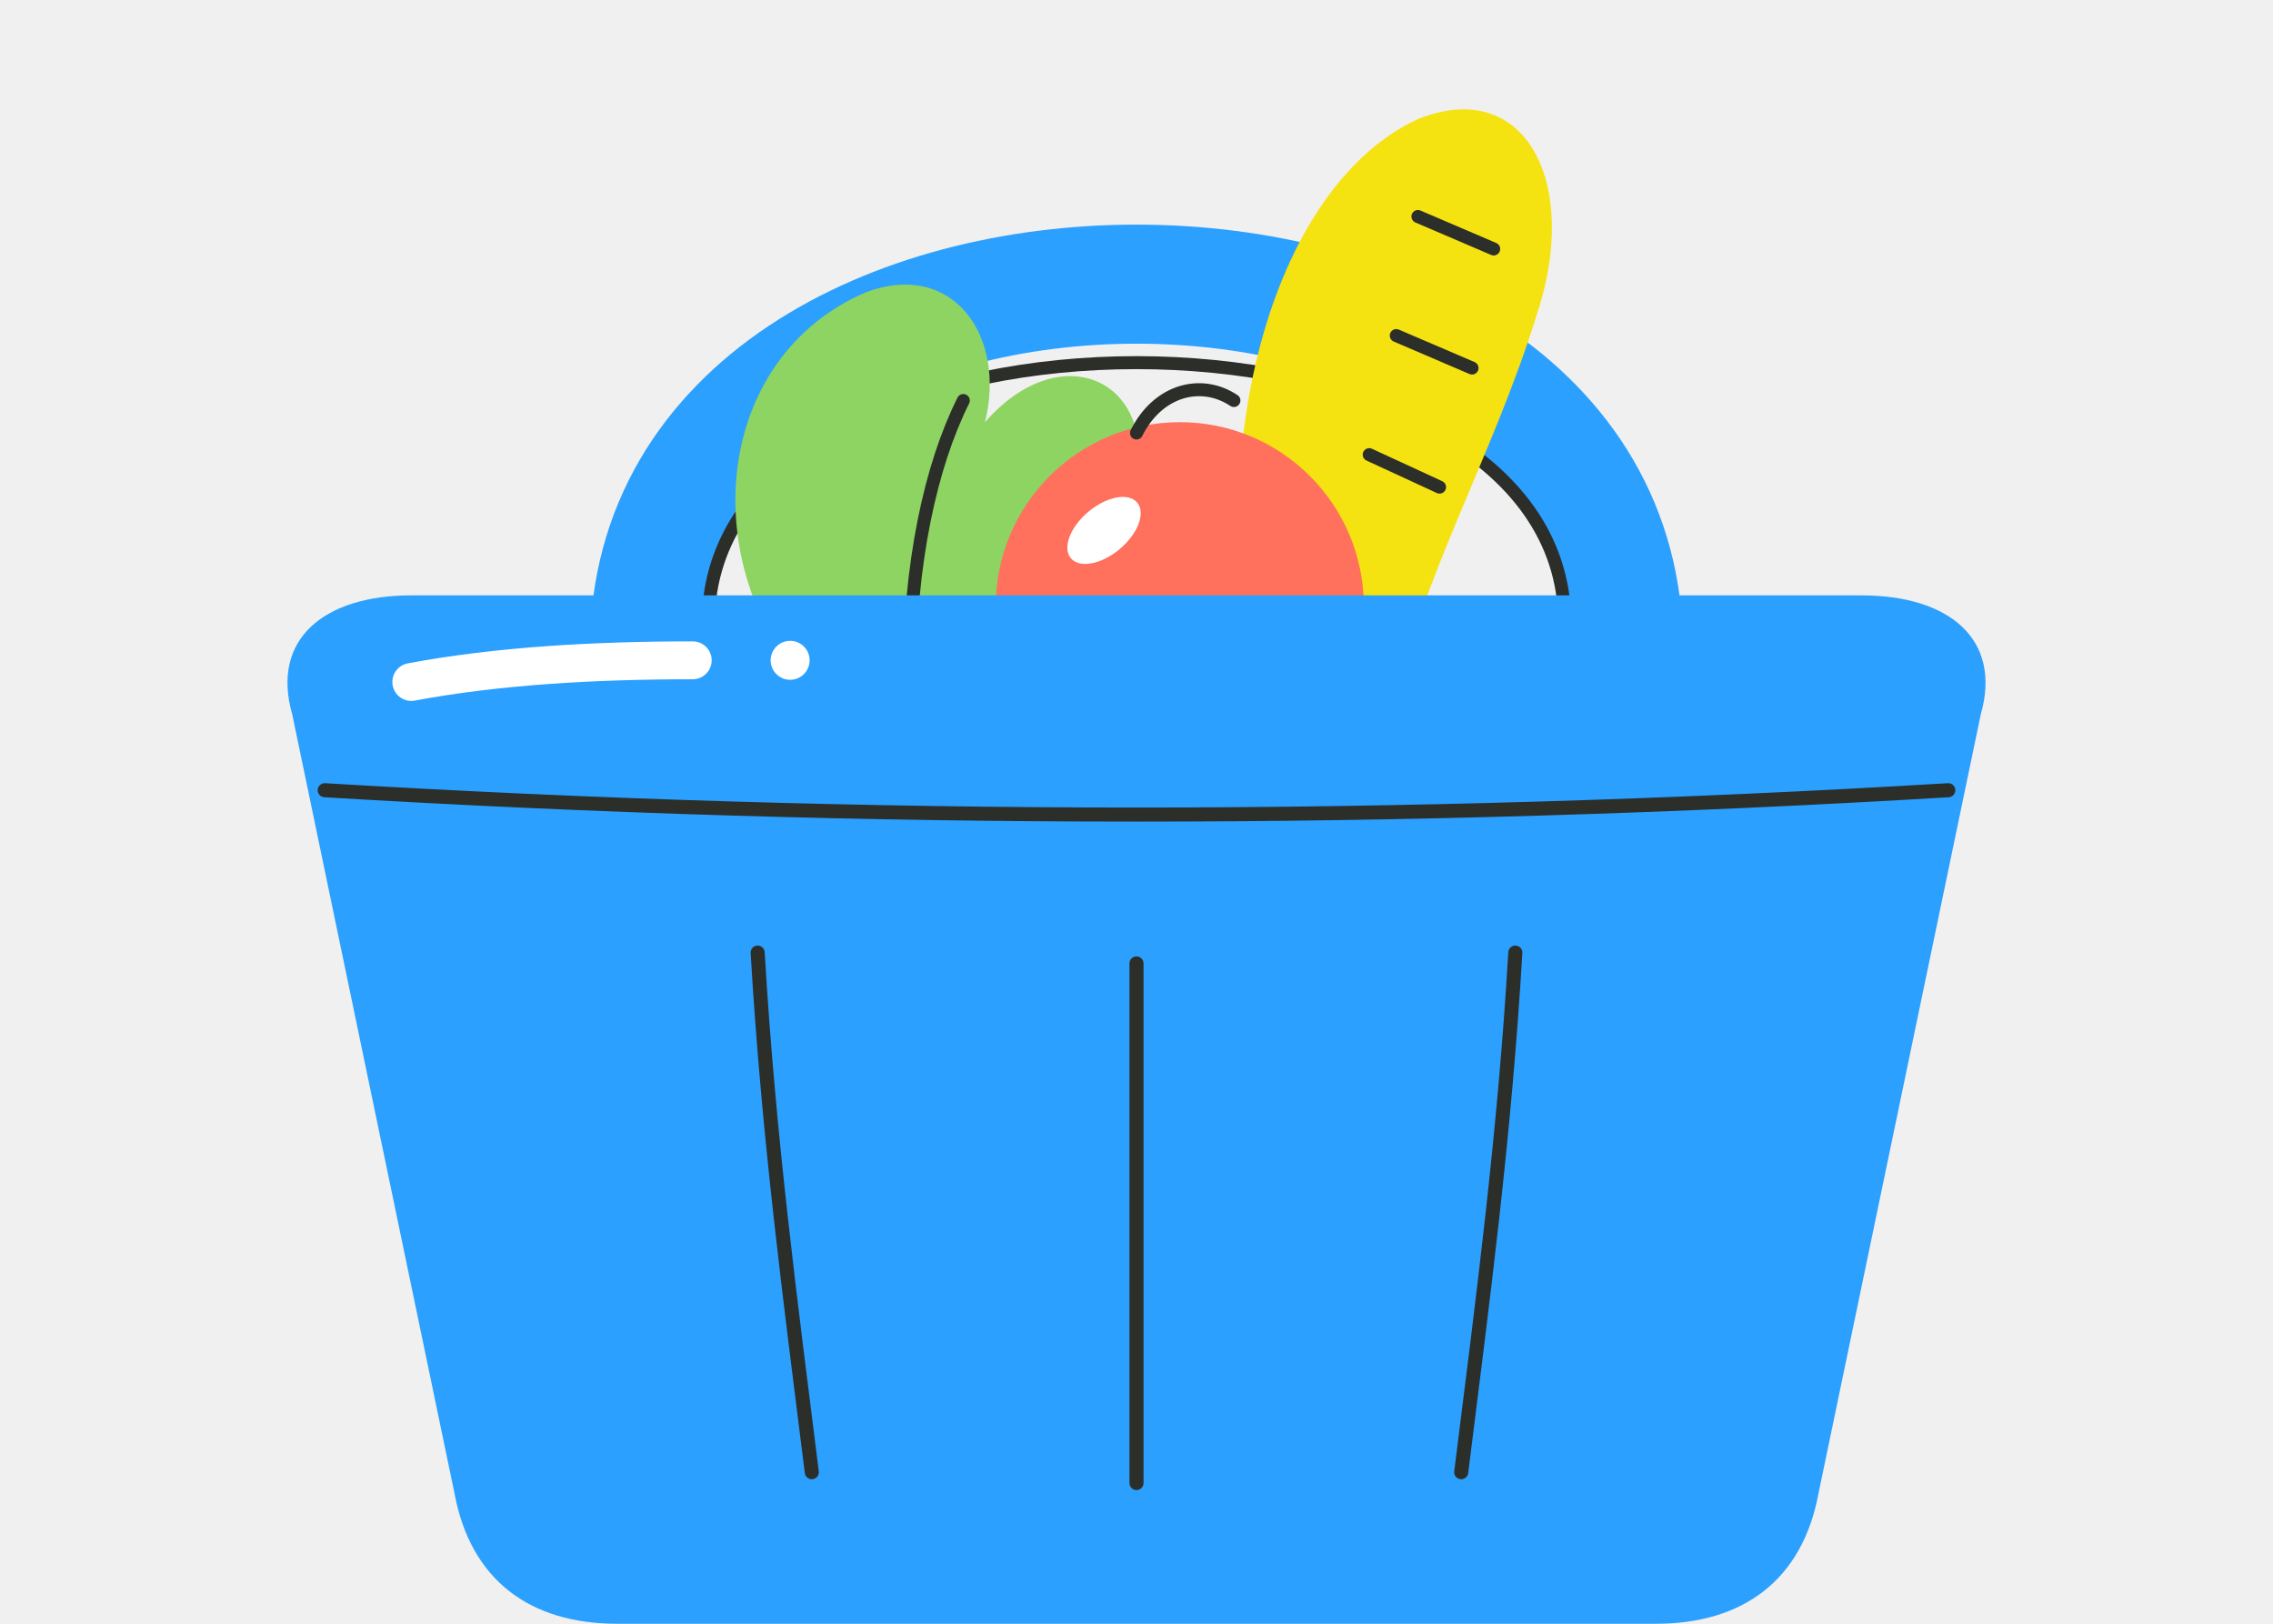
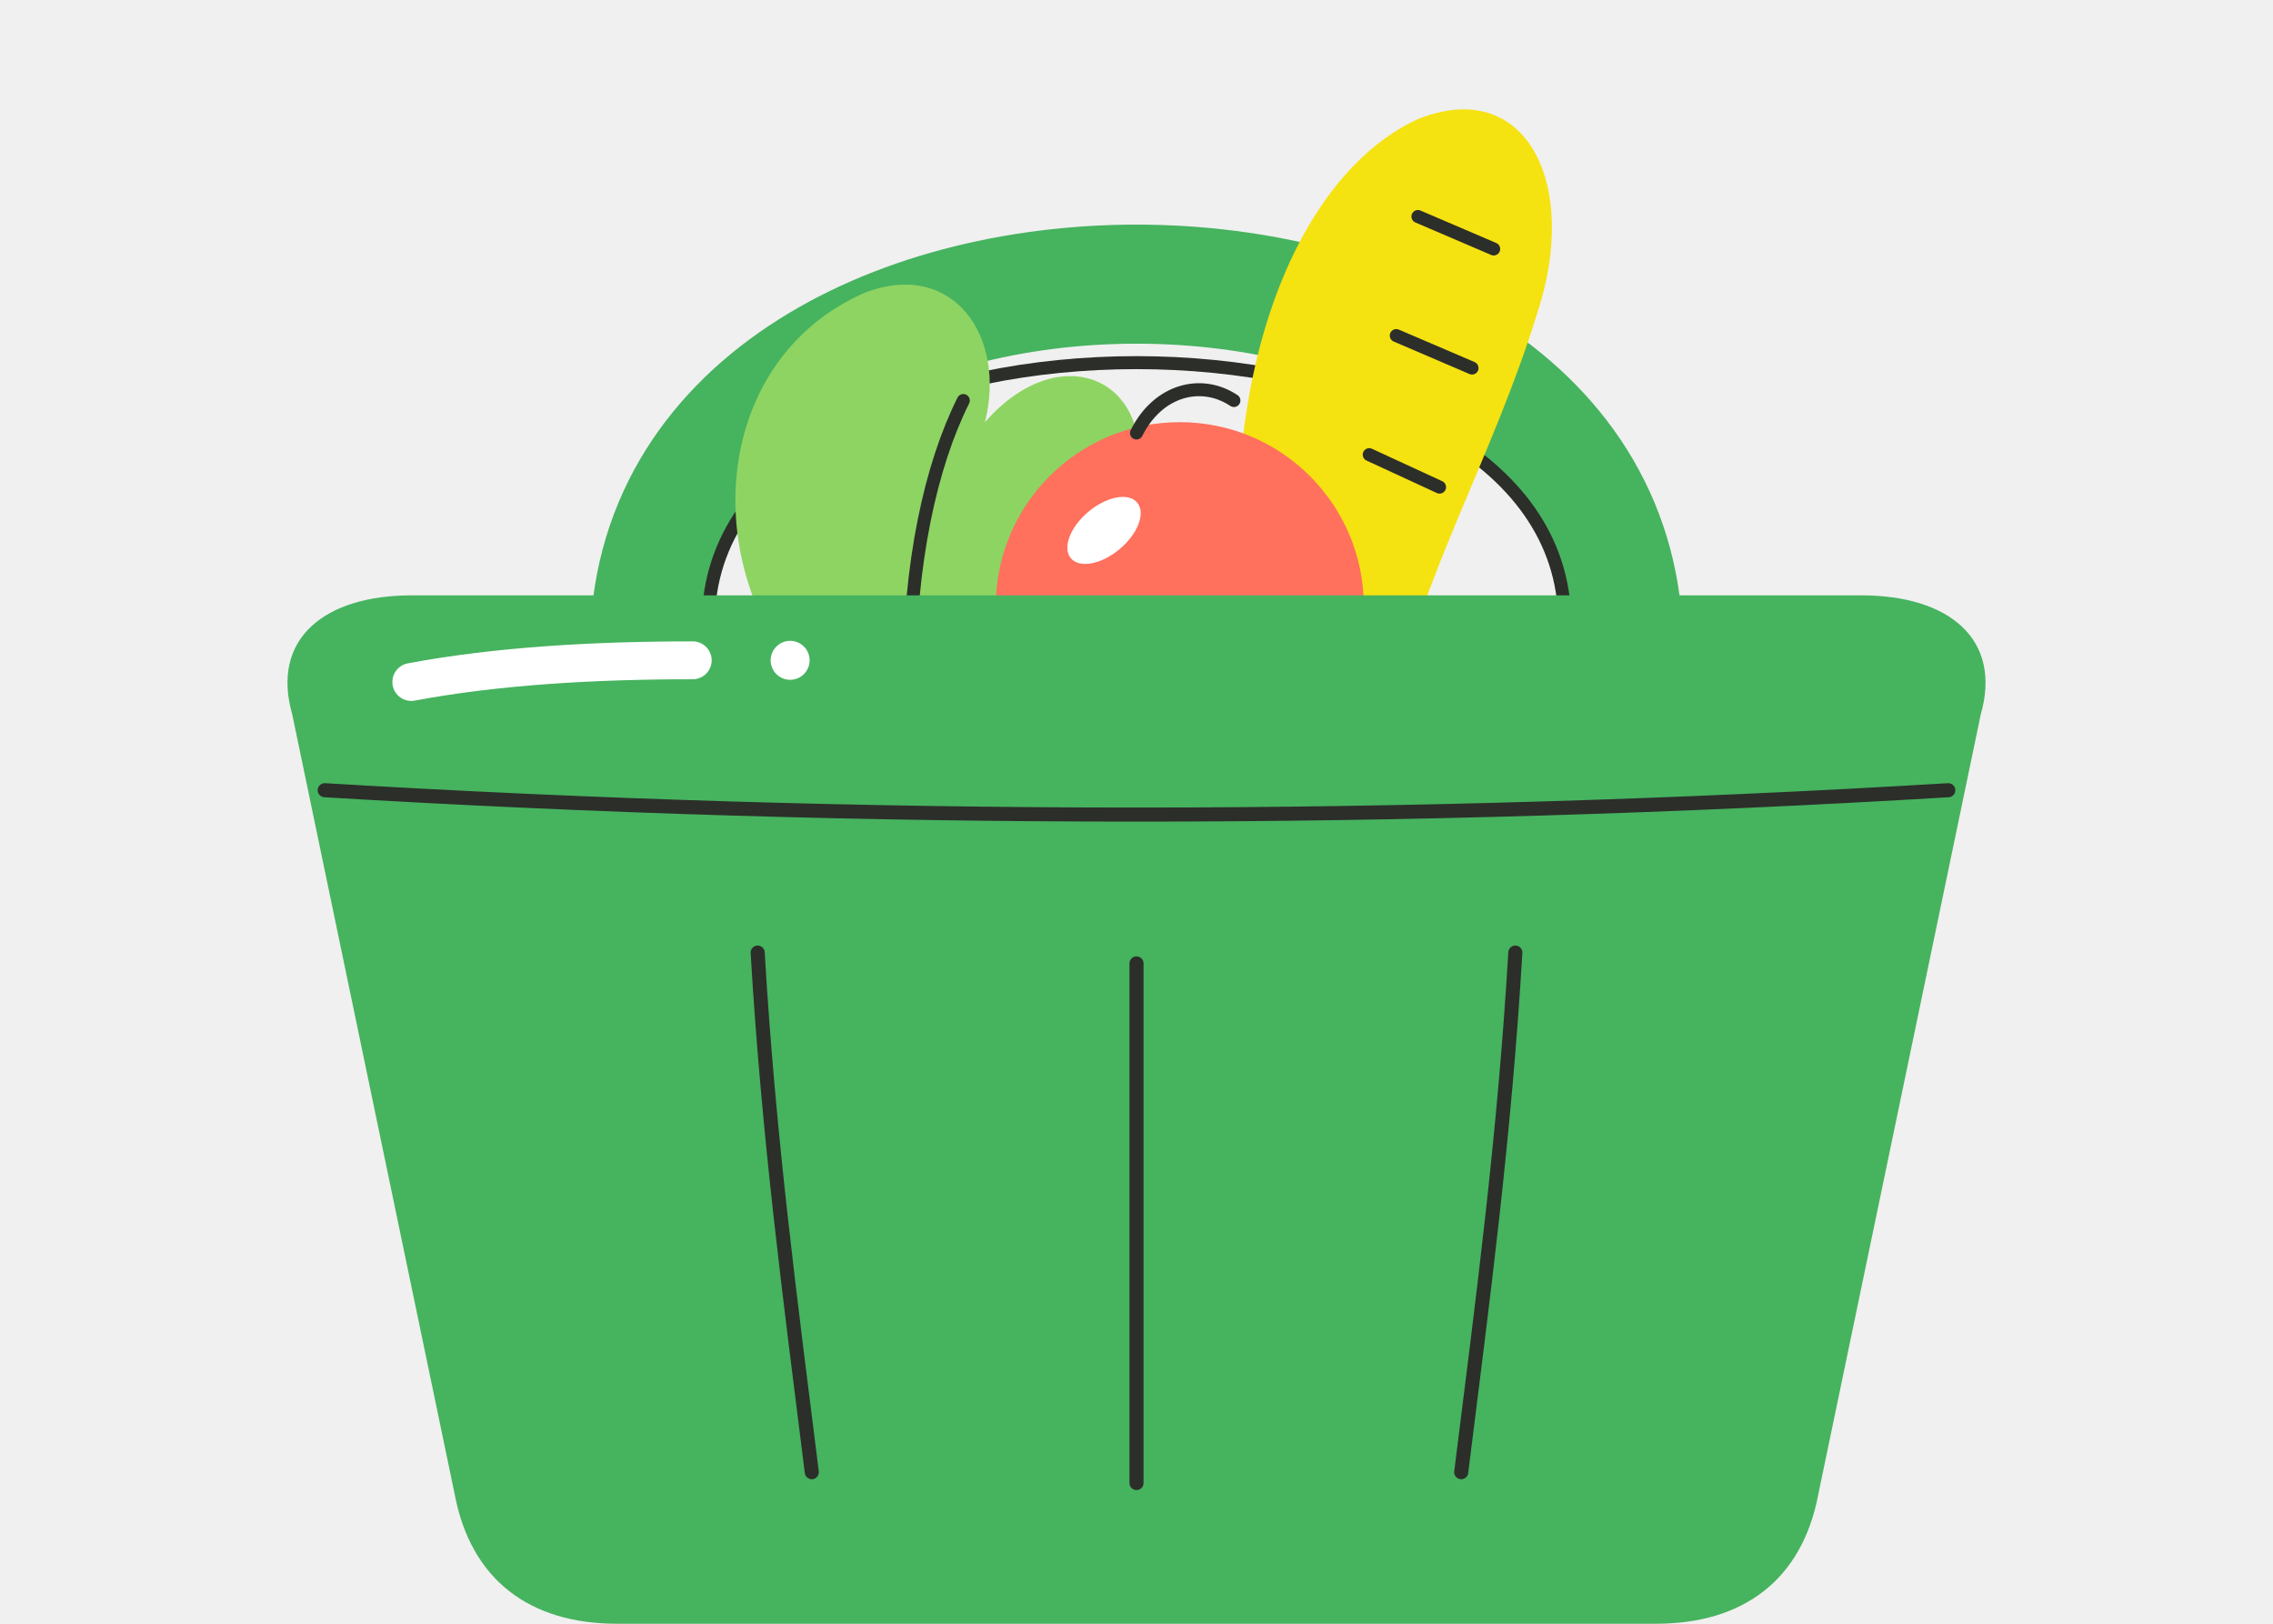
<svg xmlns="http://www.w3.org/2000/svg" viewBox="0 0 420 300" fill="none">
-   <path d="M120 120 C 120 30, 300 30, 300 120" stroke="#2ba0ff" stroke-width="22" stroke-linecap="round" />
+   <path d="M120 120 C 120 30, 300 30, 300 120" stroke="#46b35f" stroke-width="22" stroke-linecap="round" />
  <path d="M131 112 C 136 52, 284 52, 289 112" stroke="#2C2E2A" stroke-width="2.4" stroke-linecap="round" />
  <path d="M232 128 C 222 80, 236 34, 262 22 C 282 14, 292 34, 284 58 C 276 84, 262 108, 258 130 Z" fill="#f5e211" />
  <path d="M262 40 l14 6 M258 62 l14 6 M253 84 l13 6" stroke="#2C2E2A" stroke-width="2.4" stroke-linecap="round" />
  <path d="M150 128 C 128 104, 132 66, 160 54 C 176 48, 186 62, 182 78 C 196 62, 214 70, 210 90 C 206 108, 190 124, 176 130 Z" fill="#8ed462" />
  <path d="M168 126 C 168 104, 172 86, 178 74" stroke="#2C2E2A" stroke-width="2.4" stroke-linecap="round" />
  <circle cx="218" cy="112" r="34" fill="#ff705d" />
  <path d="M210 80 c 4 -8 12 -10 18 -6" stroke="#2C2E2A" stroke-width="2.4" stroke-linecap="round" />
  <ellipse cx="204" cy="98" rx="8" ry="4.5" transform="rotate(-40 204 98)" fill="#fff" />
-   <path d="M54 132 C 50 118, 60 110, 76 110 L 344 110 C 360 110, 370 118, 366 132 L 336 276 C 333 292, 322 300, 306 300 L 114 300 C 98 300, 87 292, 84 276 Z" fill="#2ba0ff" />
+   <path d="M54 132 C 50 118, 60 110, 76 110 L 344 110 C 360 110, 370 118, 366 132 L 336 276 C 333 292, 322 300, 306 300 L 114 300 C 98 300, 87 292, 84 276 Z" fill="#46b35f" />
  <path d="M60 146 C 160 152, 260 152, 360 146" stroke="#2C2E2A" stroke-width="2.6" stroke-linecap="round" />
  <path d="M140 176 C 142 210, 146 240, 150 272" stroke="#2C2E2A" stroke-width="2.6" stroke-linecap="round" />
  <path d="M210 178 C 210 212, 210 242, 210 274" stroke="#2C2E2A" stroke-width="2.6" stroke-linecap="round" />
  <path d="M280 176 C 278 210, 274 240, 270 272" stroke="#2C2E2A" stroke-width="2.6" stroke-linecap="round" />
  <path d="M76 126 C 92 123, 110 122, 128 122" stroke="#fff" stroke-width="7" stroke-linecap="round" />
  <circle cx="146" cy="122" r="3.6" fill="#fff" />
</svg>
